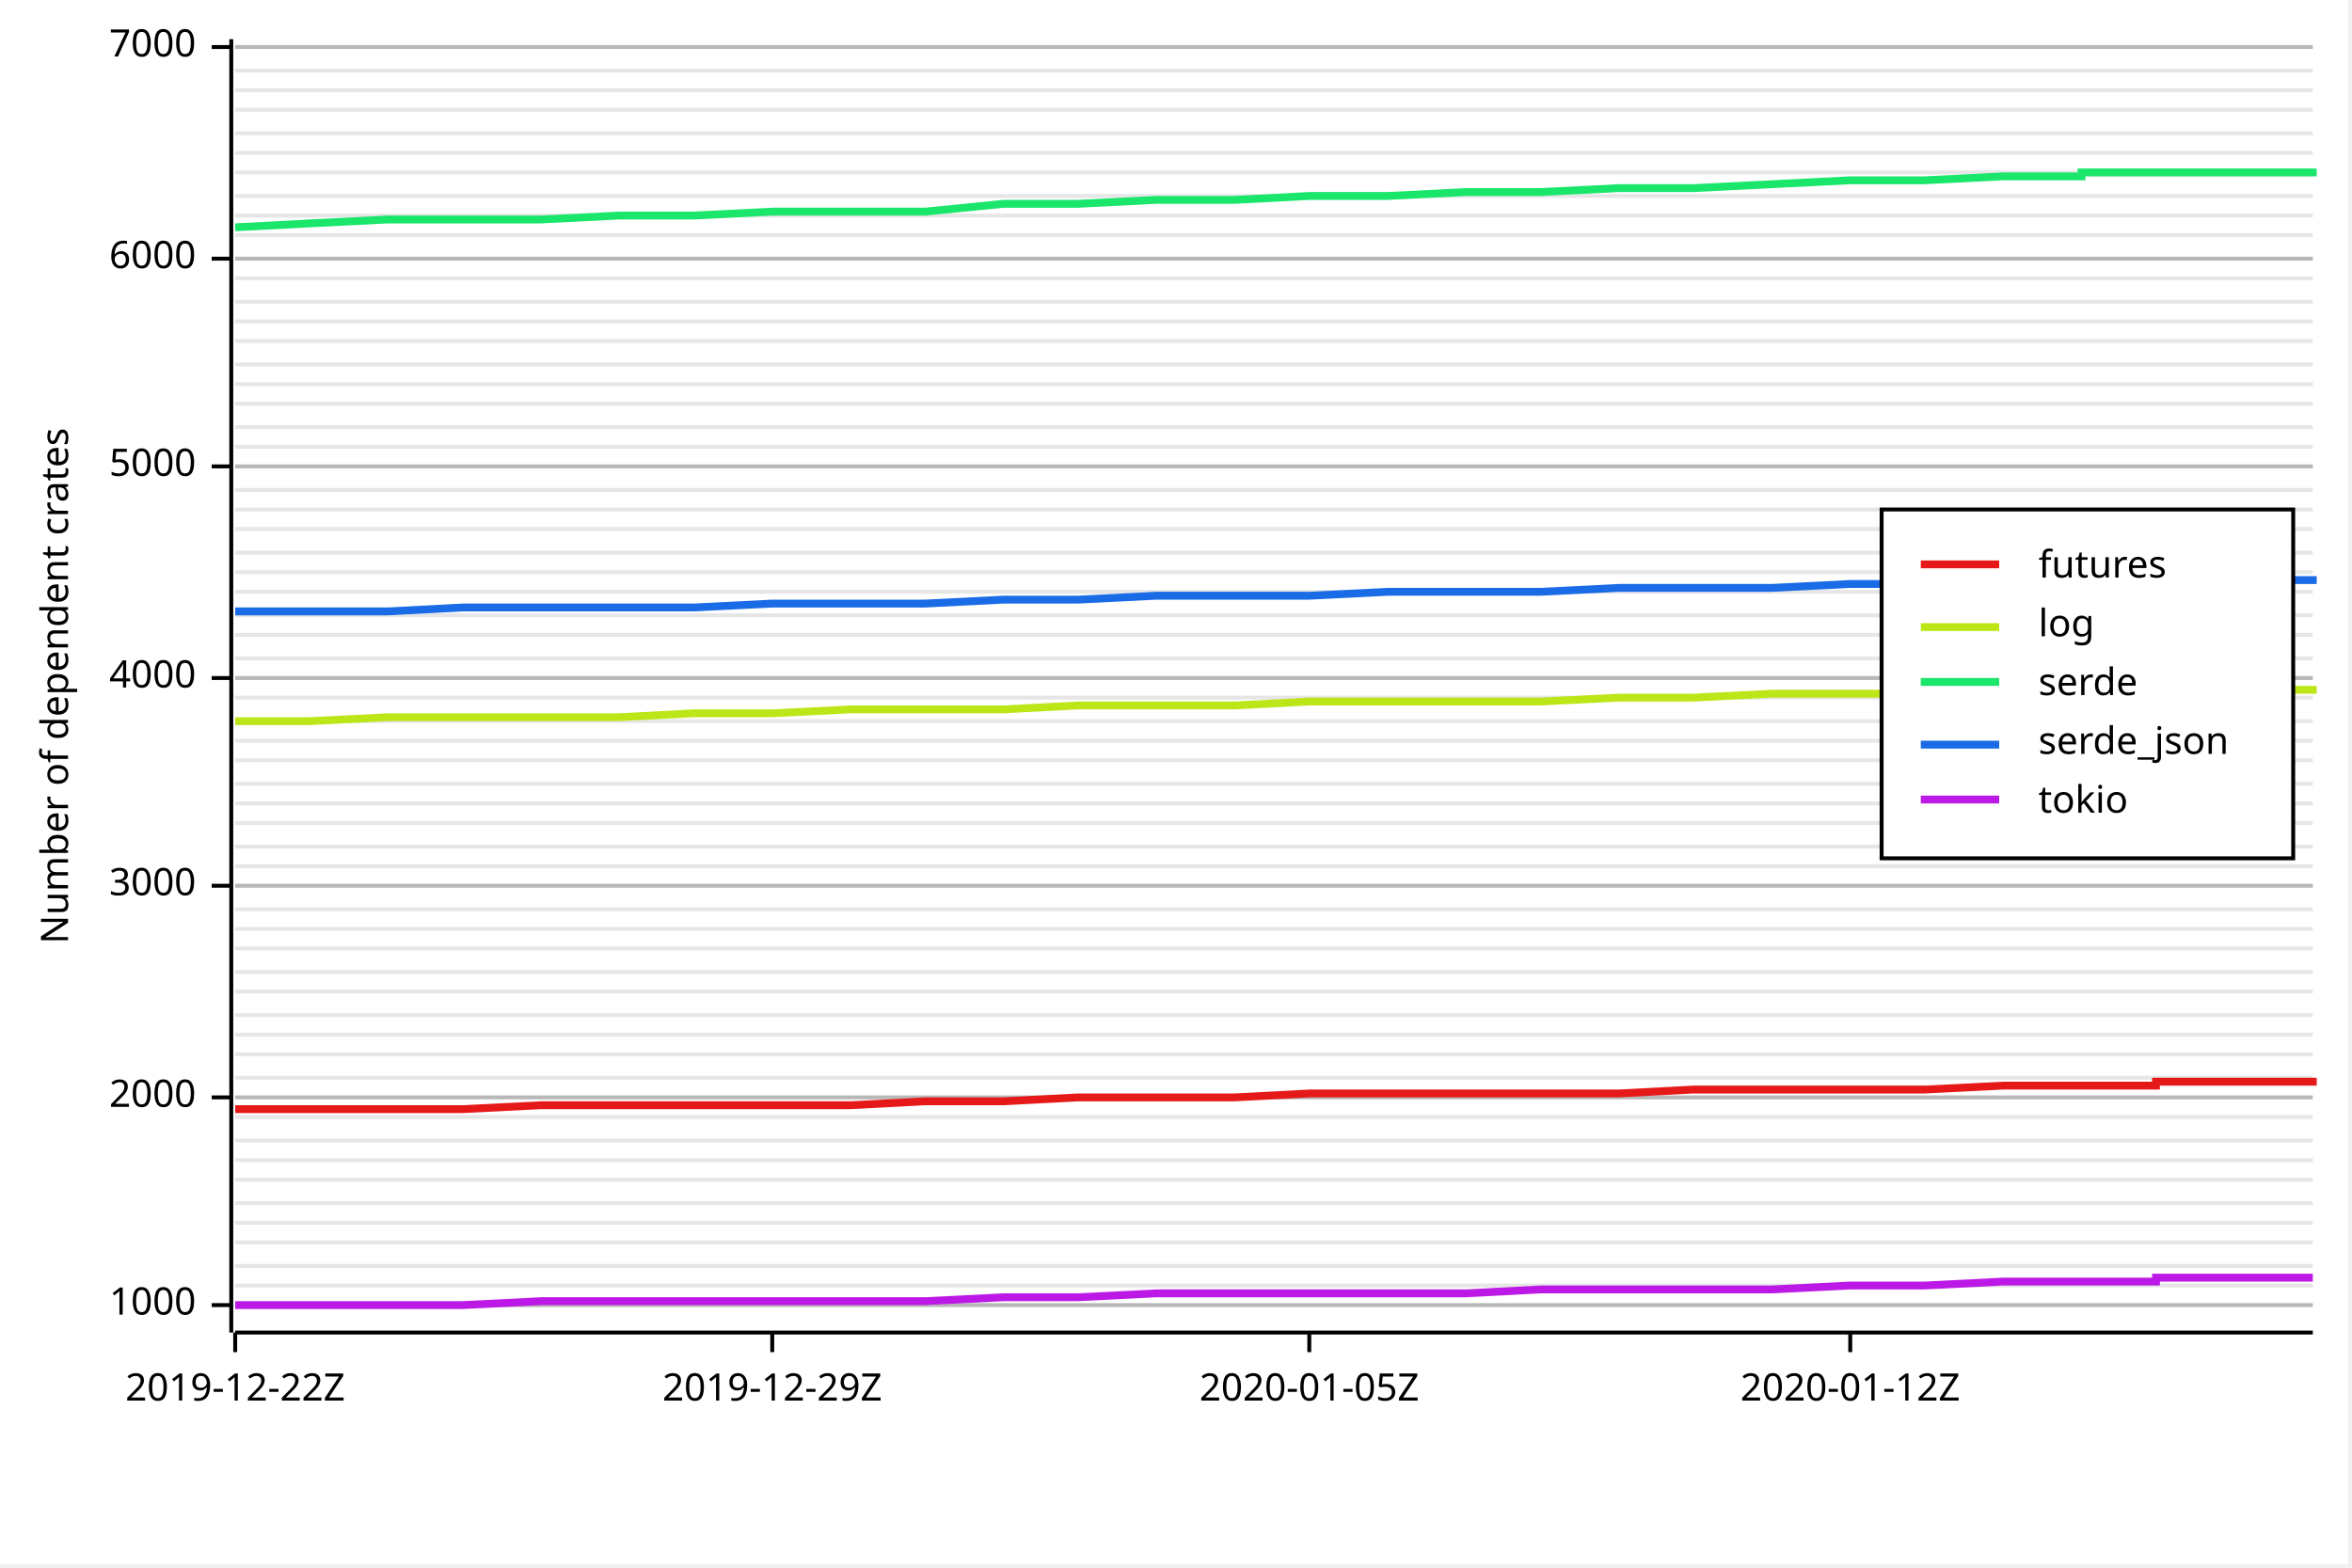
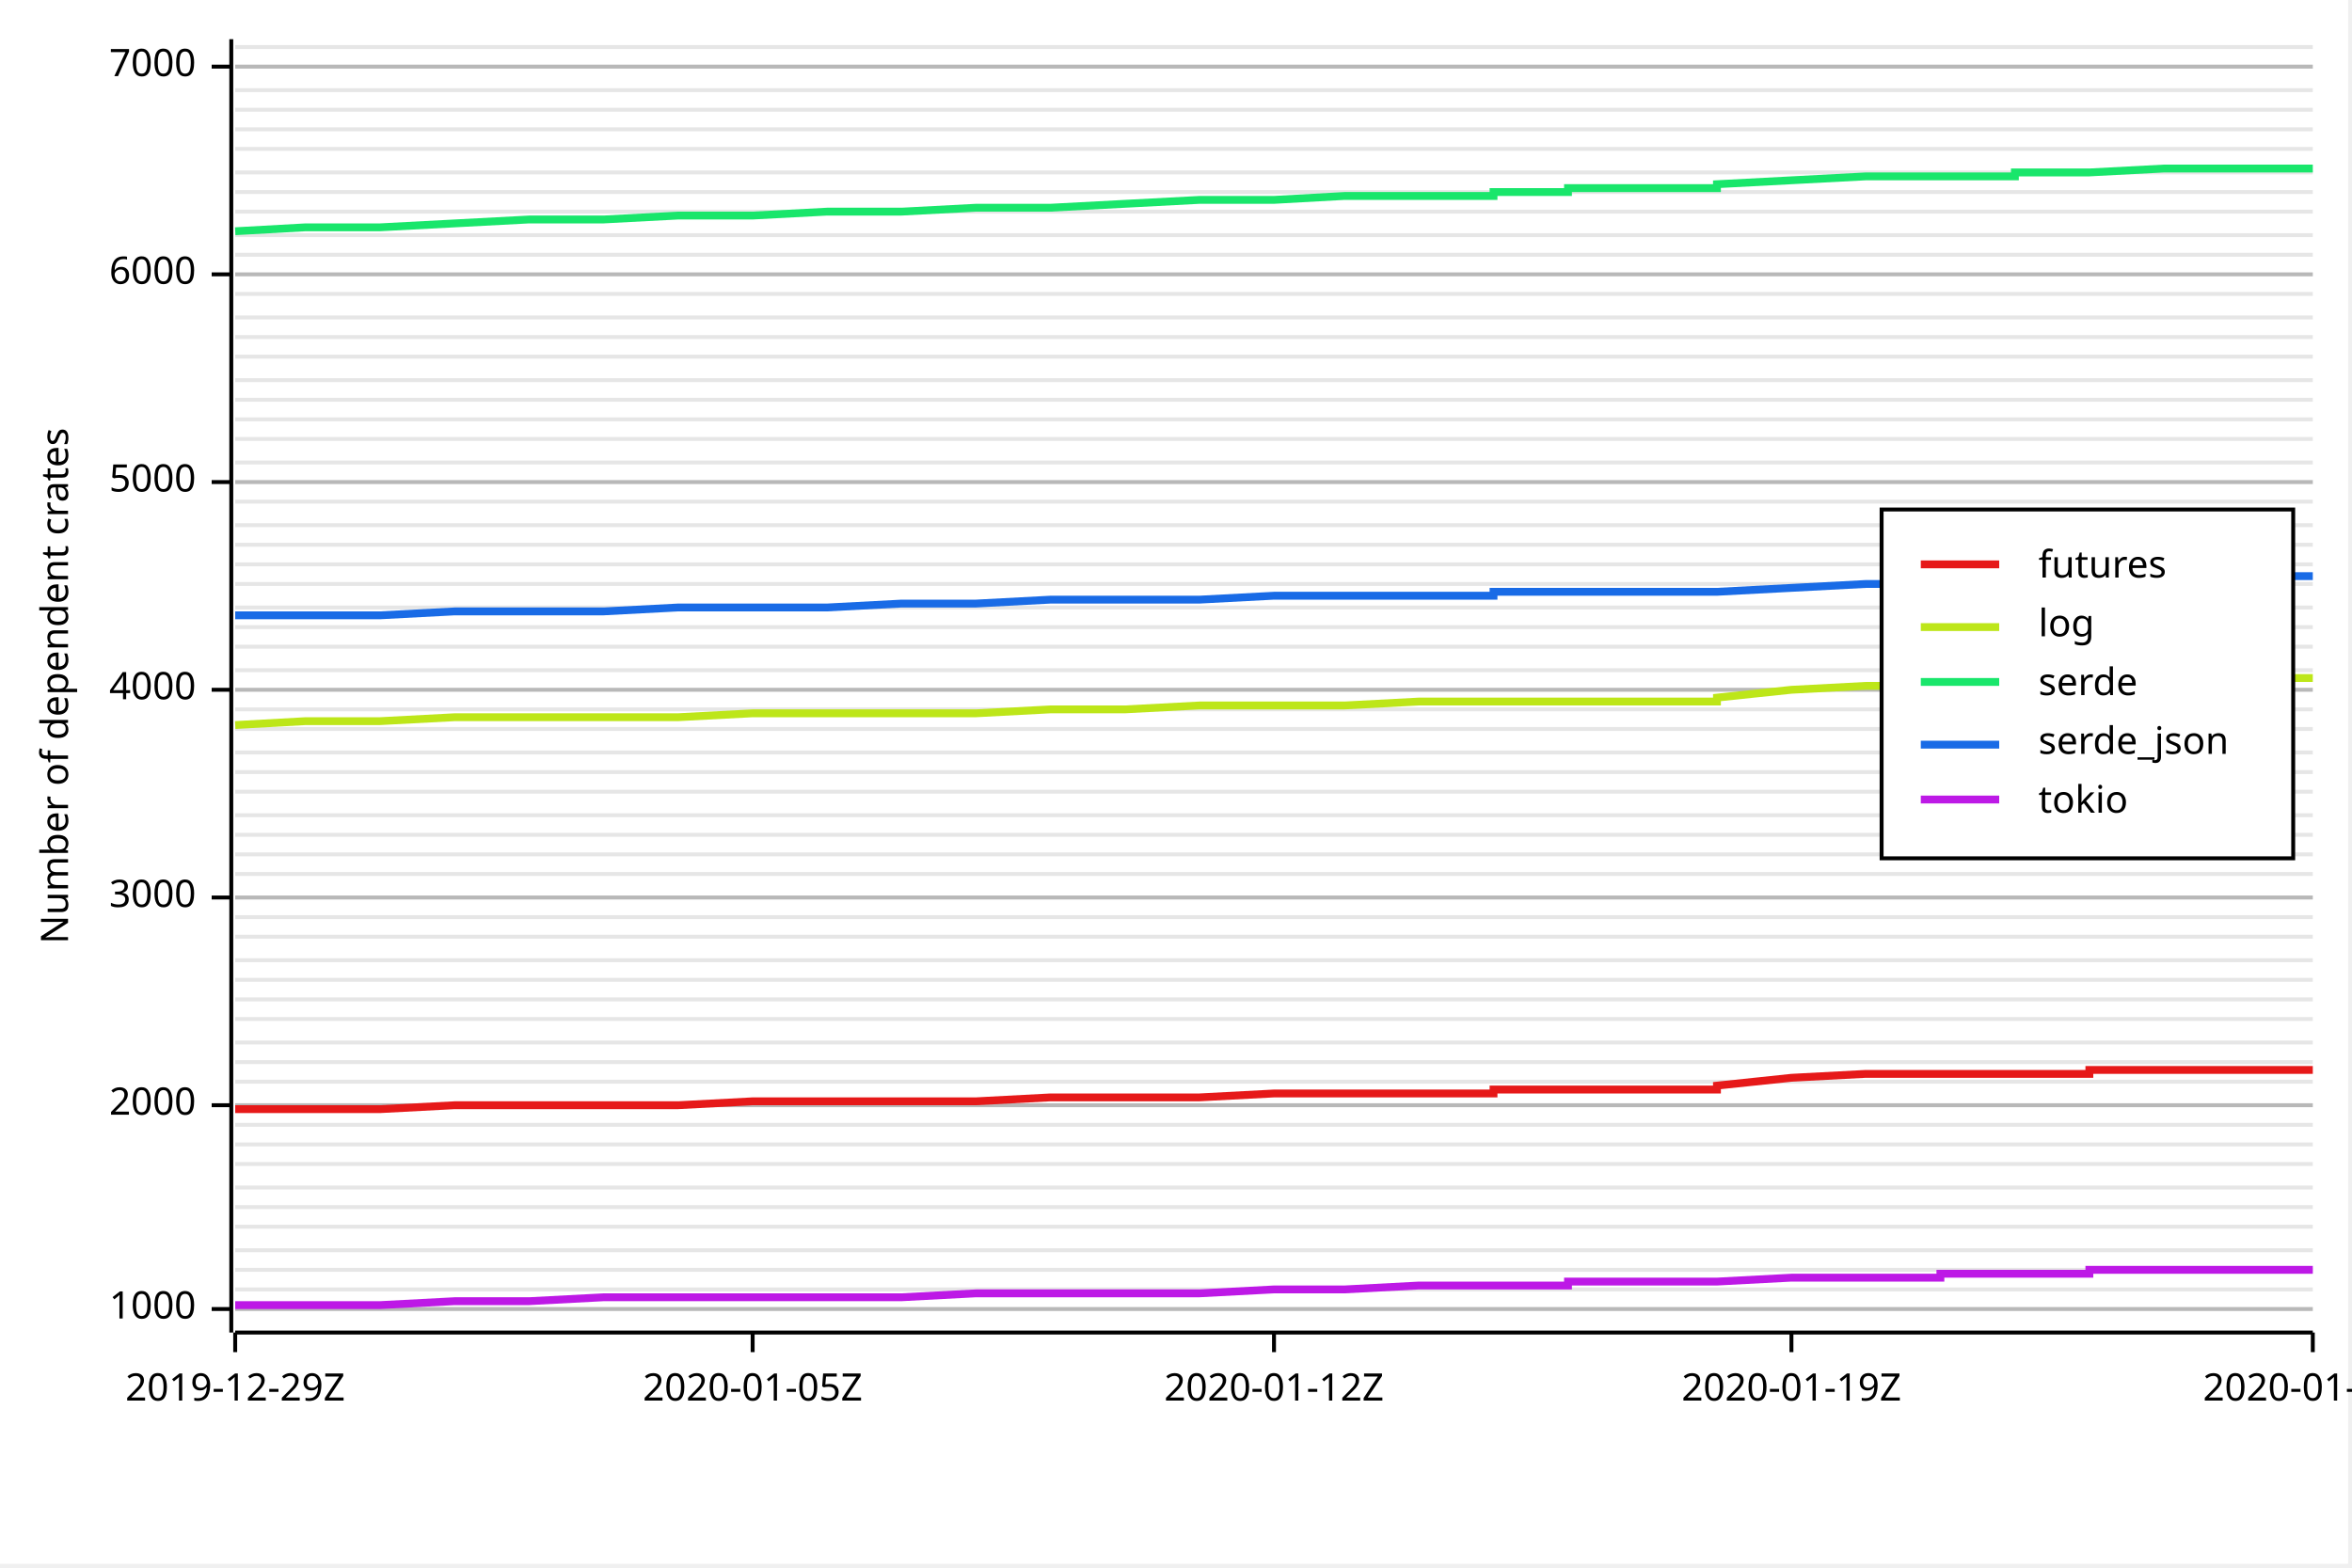
<svg xmlns="http://www.w3.org/2000/svg" width="600" height="400">
  <rect x="0" y="0" width="599" height="399" opacity="1" fill="#FFFFFF" stroke="none" />
-   <line opacity="0.1" stroke="#000000" stroke-width="1" x1="60" y1="333" x2="590" y2="333" />
-   <line opacity="0.1" stroke="#000000" stroke-width="1" x1="60" y1="328" x2="590" y2="328" />
-   <line opacity="0.1" stroke="#000000" stroke-width="1" x1="60" y1="323" x2="590" y2="323" />
-   <line opacity="0.1" stroke="#000000" stroke-width="1" x1="60" y1="317" x2="590" y2="317" />
-   <line opacity="0.1" stroke="#000000" stroke-width="1" x1="60" y1="312" x2="590" y2="312" />
-   <line opacity="0.1" stroke="#000000" stroke-width="1" x1="60" y1="307" x2="590" y2="307" />
-   <line opacity="0.1" stroke="#000000" stroke-width="1" x1="60" y1="301" x2="590" y2="301" />
-   <line opacity="0.1" stroke="#000000" stroke-width="1" x1="60" y1="296" x2="590" y2="296" />
-   <line opacity="0.1" stroke="#000000" stroke-width="1" x1="60" y1="291" x2="590" y2="291" />
-   <line opacity="0.1" stroke="#000000" stroke-width="1" x1="60" y1="285" x2="590" y2="285" />
-   <line opacity="0.1" stroke="#000000" stroke-width="1" x1="60" y1="280" x2="590" y2="280" />
-   <line opacity="0.1" stroke="#000000" stroke-width="1" x1="60" y1="275" x2="590" y2="275" />
-   <line opacity="0.1" stroke="#000000" stroke-width="1" x1="60" y1="269" x2="590" y2="269" />
-   <line opacity="0.1" stroke="#000000" stroke-width="1" x1="60" y1="264" x2="590" y2="264" />
-   <line opacity="0.1" stroke="#000000" stroke-width="1" x1="60" y1="259" x2="590" y2="259" />
-   <line opacity="0.1" stroke="#000000" stroke-width="1" x1="60" y1="253" x2="590" y2="253" />
-   <line opacity="0.1" stroke="#000000" stroke-width="1" x1="60" y1="248" x2="590" y2="248" />
-   <line opacity="0.1" stroke="#000000" stroke-width="1" x1="60" y1="242" x2="590" y2="242" />
-   <line opacity="0.1" stroke="#000000" stroke-width="1" x1="60" y1="237" x2="590" y2="237" />
-   <line opacity="0.1" stroke="#000000" stroke-width="1" x1="60" y1="232" x2="590" y2="232" />
-   <line opacity="0.1" stroke="#000000" stroke-width="1" x1="60" y1="226" x2="590" y2="226" />
-   <line opacity="0.1" stroke="#000000" stroke-width="1" x1="60" y1="221" x2="590" y2="221" />
-   <line opacity="0.1" stroke="#000000" stroke-width="1" x1="60" y1="216" x2="590" y2="216" />
-   <line opacity="0.1" stroke="#000000" stroke-width="1" x1="60" y1="210" x2="590" y2="210" />
-   <line opacity="0.1" stroke="#000000" stroke-width="1" x1="60" y1="205" x2="590" y2="205" />
-   <line opacity="0.1" stroke="#000000" stroke-width="1" x1="60" y1="200" x2="590" y2="200" />
-   <line opacity="0.1" stroke="#000000" stroke-width="1" x1="60" y1="194" x2="590" y2="194" />
-   <line opacity="0.1" stroke="#000000" stroke-width="1" x1="60" y1="189" x2="590" y2="189" />
-   <line opacity="0.1" stroke="#000000" stroke-width="1" x1="60" y1="184" x2="590" y2="184" />
-   <line opacity="0.1" stroke="#000000" stroke-width="1" x1="60" y1="178" x2="590" y2="178" />
-   <line opacity="0.1" stroke="#000000" stroke-width="1" x1="60" y1="173" x2="590" y2="173" />
-   <line opacity="0.1" stroke="#000000" stroke-width="1" x1="60" y1="168" x2="590" y2="168" />
-   <line opacity="0.1" stroke="#000000" stroke-width="1" x1="60" y1="162" x2="590" y2="162" />
-   <line opacity="0.1" stroke="#000000" stroke-width="1" x1="60" y1="157" x2="590" y2="157" />
-   <line opacity="0.1" stroke="#000000" stroke-width="1" x1="60" y1="151" x2="590" y2="151" />
-   <line opacity="0.1" stroke="#000000" stroke-width="1" x1="60" y1="146" x2="590" y2="146" />
-   <line opacity="0.1" stroke="#000000" stroke-width="1" x1="60" y1="141" x2="590" y2="141" />
-   <line opacity="0.1" stroke="#000000" stroke-width="1" x1="60" y1="135" x2="590" y2="135" />
-   <line opacity="0.1" stroke="#000000" stroke-width="1" x1="60" y1="130" x2="590" y2="130" />
-   <line opacity="0.1" stroke="#000000" stroke-width="1" x1="60" y1="125" x2="590" y2="125" />
-   <line opacity="0.1" stroke="#000000" stroke-width="1" x1="60" y1="119" x2="590" y2="119" />
-   <line opacity="0.1" stroke="#000000" stroke-width="1" x1="60" y1="114" x2="590" y2="114" />
-   <line opacity="0.1" stroke="#000000" stroke-width="1" x1="60" y1="109" x2="590" y2="109" />
-   <line opacity="0.1" stroke="#000000" stroke-width="1" x1="60" y1="103" x2="590" y2="103" />
-   <line opacity="0.1" stroke="#000000" stroke-width="1" x1="60" y1="98" x2="590" y2="98" />
-   <line opacity="0.1" stroke="#000000" stroke-width="1" x1="60" y1="93" x2="590" y2="93" />
-   <line opacity="0.1" stroke="#000000" stroke-width="1" x1="60" y1="87" x2="590" y2="87" />
-   <line opacity="0.1" stroke="#000000" stroke-width="1" x1="60" y1="82" x2="590" y2="82" />
-   <line opacity="0.1" stroke="#000000" stroke-width="1" x1="60" y1="77" x2="590" y2="77" />
-   <line opacity="0.1" stroke="#000000" stroke-width="1" x1="60" y1="71" x2="590" y2="71" />
-   <line opacity="0.1" stroke="#000000" stroke-width="1" x1="60" y1="66" x2="590" y2="66" />
+   <line opacity="0.1" stroke="#000000" stroke-width="1" x1="60" y1="334" x2="590" y2="334" />
+   <line opacity="0.1" stroke="#000000" stroke-width="1" x1="60" y1="329" x2="590" y2="329" />
+   <line opacity="0.1" stroke="#000000" stroke-width="1" x1="60" y1="324" x2="590" y2="324" />
+   <line opacity="0.1" stroke="#000000" stroke-width="1" x1="60" y1="319" x2="590" y2="319" />
+   <line opacity="0.1" stroke="#000000" stroke-width="1" x1="60" y1="313" x2="590" y2="313" />
+   <line opacity="0.1" stroke="#000000" stroke-width="1" x1="60" y1="308" x2="590" y2="308" />
+   <line opacity="0.1" stroke="#000000" stroke-width="1" x1="60" y1="303" x2="590" y2="303" />
+   <line opacity="0.1" stroke="#000000" stroke-width="1" x1="60" y1="297" x2="590" y2="297" />
+   <line opacity="0.1" stroke="#000000" stroke-width="1" x1="60" y1="292" x2="590" y2="292" />
+   <line opacity="0.1" stroke="#000000" stroke-width="1" x1="60" y1="287" x2="590" y2="287" />
+   <line opacity="0.1" stroke="#000000" stroke-width="1" x1="60" y1="282" x2="590" y2="282" />
+   <line opacity="0.1" stroke="#000000" stroke-width="1" x1="60" y1="276" x2="590" y2="276" />
+   <line opacity="0.1" stroke="#000000" stroke-width="1" x1="60" y1="271" x2="590" y2="271" />
+   <line opacity="0.1" stroke="#000000" stroke-width="1" x1="60" y1="266" x2="590" y2="266" />
+   <line opacity="0.1" stroke="#000000" stroke-width="1" x1="60" y1="260" x2="590" y2="260" />
+   <line opacity="0.1" stroke="#000000" stroke-width="1" x1="60" y1="255" x2="590" y2="255" />
+   <line opacity="0.1" stroke="#000000" stroke-width="1" x1="60" y1="250" x2="590" y2="250" />
+   <line opacity="0.1" stroke="#000000" stroke-width="1" x1="60" y1="245" x2="590" y2="245" />
+   <line opacity="0.1" stroke="#000000" stroke-width="1" x1="60" y1="239" x2="590" y2="239" />
+   <line opacity="0.1" stroke="#000000" stroke-width="1" x1="60" y1="234" x2="590" y2="234" />
+   <line opacity="0.1" stroke="#000000" stroke-width="1" x1="60" y1="229" x2="590" y2="229" />
+   <line opacity="0.1" stroke="#000000" stroke-width="1" x1="60" y1="223" x2="590" y2="223" />
+   <line opacity="0.1" stroke="#000000" stroke-width="1" x1="60" y1="218" x2="590" y2="218" />
+   <line opacity="0.1" stroke="#000000" stroke-width="1" x1="60" y1="213" x2="590" y2="213" />
+   <line opacity="0.1" stroke="#000000" stroke-width="1" x1="60" y1="208" x2="590" y2="208" />
+   <line opacity="0.1" stroke="#000000" stroke-width="1" x1="60" y1="202" x2="590" y2="202" />
+   <line opacity="0.1" stroke="#000000" stroke-width="1" x1="60" y1="197" x2="590" y2="197" />
+   <line opacity="0.1" stroke="#000000" stroke-width="1" x1="60" y1="192" x2="590" y2="192" />
+   <line opacity="0.1" stroke="#000000" stroke-width="1" x1="60" y1="186" x2="590" y2="186" />
+   <line opacity="0.1" stroke="#000000" stroke-width="1" x1="60" y1="181" x2="590" y2="181" />
+   <line opacity="0.1" stroke="#000000" stroke-width="1" x1="60" y1="176" x2="590" y2="176" />
+   <line opacity="0.1" stroke="#000000" stroke-width="1" x1="60" y1="171" x2="590" y2="171" />
+   <line opacity="0.1" stroke="#000000" stroke-width="1" x1="60" y1="165" x2="590" y2="165" />
+   <line opacity="0.1" stroke="#000000" stroke-width="1" x1="60" y1="160" x2="590" y2="160" />
+   <line opacity="0.1" stroke="#000000" stroke-width="1" x1="60" y1="155" x2="590" y2="155" />
+   <line opacity="0.1" stroke="#000000" stroke-width="1" x1="60" y1="149" x2="590" y2="149" />
+   <line opacity="0.1" stroke="#000000" stroke-width="1" x1="60" y1="144" x2="590" y2="144" />
+   <line opacity="0.1" stroke="#000000" stroke-width="1" x1="60" y1="139" x2="590" y2="139" />
+   <line opacity="0.1" stroke="#000000" stroke-width="1" x1="60" y1="134" x2="590" y2="134" />
+   <line opacity="0.1" stroke="#000000" stroke-width="1" x1="60" y1="128" x2="590" y2="128" />
+   <line opacity="0.1" stroke="#000000" stroke-width="1" x1="60" y1="123" x2="590" y2="123" />
+   <line opacity="0.1" stroke="#000000" stroke-width="1" x1="60" y1="118" x2="590" y2="118" />
+   <line opacity="0.1" stroke="#000000" stroke-width="1" x1="60" y1="112" x2="590" y2="112" />
+   <line opacity="0.1" stroke="#000000" stroke-width="1" x1="60" y1="107" x2="590" y2="107" />
+   <line opacity="0.1" stroke="#000000" stroke-width="1" x1="60" y1="102" x2="590" y2="102" />
+   <line opacity="0.1" stroke="#000000" stroke-width="1" x1="60" y1="97" x2="590" y2="97" />
+   <line opacity="0.1" stroke="#000000" stroke-width="1" x1="60" y1="91" x2="590" y2="91" />
+   <line opacity="0.1" stroke="#000000" stroke-width="1" x1="60" y1="86" x2="590" y2="86" />
+   <line opacity="0.1" stroke="#000000" stroke-width="1" x1="60" y1="81" x2="590" y2="81" />
+   <line opacity="0.1" stroke="#000000" stroke-width="1" x1="60" y1="75" x2="590" y2="75" />
+   <line opacity="0.1" stroke="#000000" stroke-width="1" x1="60" y1="70" x2="590" y2="70" />
+   <line opacity="0.1" stroke="#000000" stroke-width="1" x1="60" y1="65" x2="590" y2="65" />
  <line opacity="0.1" stroke="#000000" stroke-width="1" x1="60" y1="60" x2="590" y2="60" />
-   <line opacity="0.1" stroke="#000000" stroke-width="1" x1="60" y1="55" x2="590" y2="55" />
-   <line opacity="0.1" stroke="#000000" stroke-width="1" x1="60" y1="50" x2="590" y2="50" />
+   <line opacity="0.1" stroke="#000000" stroke-width="1" x1="60" y1="54" x2="590" y2="54" />
+   <line opacity="0.1" stroke="#000000" stroke-width="1" x1="60" y1="49" x2="590" y2="49" />
  <line opacity="0.1" stroke="#000000" stroke-width="1" x1="60" y1="44" x2="590" y2="44" />
-   <line opacity="0.1" stroke="#000000" stroke-width="1" x1="60" y1="39" x2="590" y2="39" />
-   <line opacity="0.1" stroke="#000000" stroke-width="1" x1="60" y1="34" x2="590" y2="34" />
+   <line opacity="0.1" stroke="#000000" stroke-width="1" x1="60" y1="38" x2="590" y2="38" />
+   <line opacity="0.1" stroke="#000000" stroke-width="1" x1="60" y1="33" x2="590" y2="33" />
  <line opacity="0.1" stroke="#000000" stroke-width="1" x1="60" y1="28" x2="590" y2="28" />
  <line opacity="0.1" stroke="#000000" stroke-width="1" x1="60" y1="23" x2="590" y2="23" />
-   <line opacity="0.1" stroke="#000000" stroke-width="1" x1="60" y1="18" x2="590" y2="18" />
+   <line opacity="0.1" stroke="#000000" stroke-width="1" x1="60" y1="17" x2="590" y2="17" />
  <line opacity="0.1" stroke="#000000" stroke-width="1" x1="60" y1="12" x2="590" y2="12" />
  <text x="10" y="175" dy="0.76em" text-anchor="middle" font-family="sans-serif" font-size="9.677" opacity="1" fill="#000000" transform="rotate(270, 10, 175)">
Number of dependent crates
</text>
-   <line opacity="0.2" stroke="#000000" stroke-width="1" x1="60" y1="333" x2="590" y2="333" />
-   <line opacity="0.2" stroke="#000000" stroke-width="1" x1="60" y1="280" x2="590" y2="280" />
-   <line opacity="0.2" stroke="#000000" stroke-width="1" x1="60" y1="226" x2="590" y2="226" />
-   <line opacity="0.2" stroke="#000000" stroke-width="1" x1="60" y1="173" x2="590" y2="173" />
-   <line opacity="0.2" stroke="#000000" stroke-width="1" x1="60" y1="119" x2="590" y2="119" />
-   <line opacity="0.2" stroke="#000000" stroke-width="1" x1="60" y1="66" x2="590" y2="66" />
-   <line opacity="0.2" stroke="#000000" stroke-width="1" x1="60" y1="12" x2="590" y2="12" />
+   <line opacity="0.2" stroke="#000000" stroke-width="1" x1="60" y1="334" x2="590" y2="334" />
+   <line opacity="0.2" stroke="#000000" stroke-width="1" x1="60" y1="282" x2="590" y2="282" />
+   <line opacity="0.2" stroke="#000000" stroke-width="1" x1="60" y1="229" x2="590" y2="229" />
+   <line opacity="0.2" stroke="#000000" stroke-width="1" x1="60" y1="176" x2="590" y2="176" />
+   <line opacity="0.2" stroke="#000000" stroke-width="1" x1="60" y1="123" x2="590" y2="123" />
+   <line opacity="0.2" stroke="#000000" stroke-width="1" x1="60" y1="70" x2="590" y2="70" />
+   <line opacity="0.2" stroke="#000000" stroke-width="1" x1="60" y1="17" x2="590" y2="17" />
  <polyline fill="none" opacity="1" stroke="#000000" stroke-width="1" points="59,10 59,340 " />
-   <text x="50" y="333" dy="0.5ex" text-anchor="end" font-family="sans-serif" font-size="9.677" opacity="1" fill="#000000">
+   <text x="50" y="334" dy="0.5ex" text-anchor="end" font-family="sans-serif" font-size="9.677" opacity="1" fill="#000000">
1000
</text>
-   <polyline fill="none" opacity="1" stroke="#000000" stroke-width="1" points="54,333 59,333 " />
-   <text x="50" y="280" dy="0.5ex" text-anchor="end" font-family="sans-serif" font-size="9.677" opacity="1" fill="#000000">
+   <polyline fill="none" opacity="1" stroke="#000000" stroke-width="1" points="54,334 59,334 " />
+   <text x="50" y="282" dy="0.5ex" text-anchor="end" font-family="sans-serif" font-size="9.677" opacity="1" fill="#000000">
2000
</text>
-   <polyline fill="none" opacity="1" stroke="#000000" stroke-width="1" points="54,280 59,280 " />
-   <text x="50" y="226" dy="0.5ex" text-anchor="end" font-family="sans-serif" font-size="9.677" opacity="1" fill="#000000">
+   <polyline fill="none" opacity="1" stroke="#000000" stroke-width="1" points="54,282 59,282 " />
+   <text x="50" y="229" dy="0.5ex" text-anchor="end" font-family="sans-serif" font-size="9.677" opacity="1" fill="#000000">
3000
</text>
-   <polyline fill="none" opacity="1" stroke="#000000" stroke-width="1" points="54,226 59,226 " />
-   <text x="50" y="173" dy="0.5ex" text-anchor="end" font-family="sans-serif" font-size="9.677" opacity="1" fill="#000000">
+   <polyline fill="none" opacity="1" stroke="#000000" stroke-width="1" points="54,229 59,229 " />
+   <text x="50" y="176" dy="0.5ex" text-anchor="end" font-family="sans-serif" font-size="9.677" opacity="1" fill="#000000">
4000
</text>
-   <polyline fill="none" opacity="1" stroke="#000000" stroke-width="1" points="54,173 59,173 " />
-   <text x="50" y="119" dy="0.5ex" text-anchor="end" font-family="sans-serif" font-size="9.677" opacity="1" fill="#000000">
+   <polyline fill="none" opacity="1" stroke="#000000" stroke-width="1" points="54,176 59,176 " />
+   <text x="50" y="123" dy="0.5ex" text-anchor="end" font-family="sans-serif" font-size="9.677" opacity="1" fill="#000000">
5000
</text>
-   <polyline fill="none" opacity="1" stroke="#000000" stroke-width="1" points="54,119 59,119 " />
-   <text x="50" y="66" dy="0.5ex" text-anchor="end" font-family="sans-serif" font-size="9.677" opacity="1" fill="#000000">
+   <polyline fill="none" opacity="1" stroke="#000000" stroke-width="1" points="54,123 59,123 " />
+   <text x="50" y="70" dy="0.5ex" text-anchor="end" font-family="sans-serif" font-size="9.677" opacity="1" fill="#000000">
6000
</text>
-   <polyline fill="none" opacity="1" stroke="#000000" stroke-width="1" points="54,66 59,66 " />
-   <text x="50" y="12" dy="0.5ex" text-anchor="end" font-family="sans-serif" font-size="9.677" opacity="1" fill="#000000">
+   <polyline fill="none" opacity="1" stroke="#000000" stroke-width="1" points="54,70 59,70 " />
+   <text x="50" y="17" dy="0.5ex" text-anchor="end" font-family="sans-serif" font-size="9.677" opacity="1" fill="#000000">
7000
</text>
-   <polyline fill="none" opacity="1" stroke="#000000" stroke-width="1" points="54,12 59,12 " />
+   <polyline fill="none" opacity="1" stroke="#000000" stroke-width="1" points="54,17 59,17 " />
  <polyline fill="none" opacity="1" stroke="#000000" stroke-width="1" points="60,340 590,340 " />
  <text x="60" y="350" dy="0.76em" text-anchor="middle" font-family="sans-serif" font-size="9.677" opacity="1" fill="#000000">
- 2019-12-22Z
+ 2019-12-29Z
</text>
  <polyline fill="none" opacity="1" stroke="#000000" stroke-width="1" points="60,340 60,345 " />
-   <text x="197" y="350" dy="0.76em" text-anchor="middle" font-family="sans-serif" font-size="9.677" opacity="1" fill="#000000">
- 2019-12-29Z
- </text>
-   <polyline fill="none" opacity="1" stroke="#000000" stroke-width="1" points="197,340 197,345 " />
-   <text x="334" y="350" dy="0.76em" text-anchor="middle" font-family="sans-serif" font-size="9.677" opacity="1" fill="#000000">
+   <text x="192" y="350" dy="0.76em" text-anchor="middle" font-family="sans-serif" font-size="9.677" opacity="1" fill="#000000">
2020-01-05Z
</text>
-   <polyline fill="none" opacity="1" stroke="#000000" stroke-width="1" points="334,340 334,345 " />
-   <text x="472" y="350" dy="0.76em" text-anchor="middle" font-family="sans-serif" font-size="9.677" opacity="1" fill="#000000">
+   <polyline fill="none" opacity="1" stroke="#000000" stroke-width="1" points="192,340 192,345 " />
+   <text x="325" y="350" dy="0.76em" text-anchor="middle" font-family="sans-serif" font-size="9.677" opacity="1" fill="#000000">
2020-01-12Z
</text>
-   <polyline fill="none" opacity="1" stroke="#000000" stroke-width="1" points="472,340 472,345 " />
-   <polyline fill="none" opacity="1" stroke="#E61919" stroke-width="2" points="60,283 79,283 99,283 118,283 138,282 158,282 177,282 197,282 217,282 236,281 256,281 275,280 295,280 315,280 334,279 354,279 374,279 393,279 413,279 432,278 452,278 472,278 491,278 511,277 531,277 531,277 550,277 550,276 570,276 570,276 590,276 590,275 " />
-   <polyline fill="none" opacity="1" stroke="#BDE619" stroke-width="2" points="60,184 79,184 99,183 118,183 138,183 158,183 177,182 197,182 217,181 236,181 256,181 275,180 295,180 315,180 334,179 354,179 374,179 393,179 413,178 432,178 452,177 472,177 491,177 511,176 531,176 531,176 550,176 550,176 570,176 570,176 590,176 590,175 " />
-   <polyline fill="none" opacity="1" stroke="#19E66B" stroke-width="2" points="60,58 79,57 99,56 118,56 138,56 158,55 177,55 197,54 217,54 236,54 256,52 275,52 295,51 315,51 334,50 354,50 374,49 393,49 413,48 432,48 452,47 472,46 491,46 511,45 531,45 531,44 550,44 550,44 570,44 570,44 590,44 590,43 " />
-   <polyline fill="none" opacity="1" stroke="#196BE6" stroke-width="2" points="60,156 79,156 99,156 118,155 138,155 158,155 177,155 197,154 217,154 236,154 256,153 275,153 295,152 315,152 334,152 354,151 374,151 393,151 413,150 432,150 452,150 472,149 491,149 511,148 531,148 531,148 550,148 550,148 570,148 570,148 590,148 590,147 " />
-   <polyline fill="none" opacity="1" stroke="#BD19E6" stroke-width="2" points="60,333 79,333 99,333 118,333 138,332 158,332 177,332 197,332 217,332 236,332 256,331 275,331 295,330 315,330 334,330 354,330 374,330 393,329 413,329 432,329 452,329 472,328 491,328 511,327 531,327 531,327 550,327 550,326 570,326 570,326 590,326 590,326 " />
+   <polyline fill="none" opacity="1" stroke="#000000" stroke-width="1" points="325,340 325,345 " />
+   <text x="457" y="350" dy="0.76em" text-anchor="middle" font-family="sans-serif" font-size="9.677" opacity="1" fill="#000000">
+ 2020-01-19Z
+ </text>
+   <polyline fill="none" opacity="1" stroke="#000000" stroke-width="1" points="457,340 457,345 " />
+   <text x="590" y="350" dy="0.76em" text-anchor="middle" font-family="sans-serif" font-size="9.677" opacity="1" fill="#000000">
+ 2020-01-26Z
+ </text>
+   <polyline fill="none" opacity="1" stroke="#000000" stroke-width="1" points="590,340 590,345 " />
+   <polyline fill="none" opacity="1" stroke="#E61919" stroke-width="2" points="60,283 78,283 97,283 116,282 135,282 154,282 173,282 192,281 211,281 230,281 249,281 268,280 287,280 306,280 325,279 343,279 362,279 381,279 381,278 400,278 400,278 419,278 419,278 438,278 438,277 457,275 476,274 495,274 495,274 514,274 514,274 533,274 533,273 552,273 571,273 571,273 590,273 " />
+   <polyline fill="none" opacity="1" stroke="#BDE619" stroke-width="2" points="60,185 78,184 97,184 116,183 135,183 154,183 173,183 192,182 211,182 230,182 249,182 268,181 287,181 306,180 325,180 343,180 362,179 381,179 381,179 400,179 400,179 419,179 419,179 438,179 438,178 457,176 476,175 495,175 495,175 514,175 514,174 533,174 533,174 552,174 571,174 571,173 590,173 " />
+   <polyline fill="none" opacity="1" stroke="#19E66B" stroke-width="2" points="60,59 78,58 97,58 116,57 135,56 154,56 173,55 192,55 211,54 230,54 249,53 268,53 287,52 306,51 325,51 343,50 362,50 381,50 381,49 400,49 400,48 419,48 419,48 438,48 438,47 457,46 476,45 495,45 495,45 514,45 514,44 533,44 533,44 552,43 571,43 571,43 590,43 " />
+   <polyline fill="none" opacity="1" stroke="#196BE6" stroke-width="2" points="60,157 78,157 97,157 116,156 135,156 154,156 173,155 192,155 211,155 230,154 249,154 268,153 287,153 306,153 325,152 343,152 362,152 381,152 381,151 400,151 400,151 419,151 419,151 438,151 438,151 457,150 476,149 495,149 495,148 514,148 514,148 533,148 533,147 552,147 571,147 571,147 590,147 " />
+   <polyline fill="none" opacity="1" stroke="#BD19E6" stroke-width="2" points="60,333 78,333 97,333 116,332 135,332 154,331 173,331 192,331 211,331 230,331 249,330 268,330 287,330 306,330 325,329 343,329 362,328 381,328 381,328 400,328 400,327 419,327 419,327 438,327 438,327 457,326 476,326 495,326 495,325 514,325 514,325 533,325 533,324 552,324 571,324 571,324 590,324 " />
  <rect x="480" y="130" width="105" height="89" opacity="1" fill="#FFFFFF" stroke="none" />
  <rect x="480" y="130" width="105" height="89" opacity="1" fill="none" stroke="#000000" />
  <text x="520" y="140" dy="0.76em" text-anchor="start" font-family="sans-serif" font-size="9.677" opacity="1" fill="#000000">
futures
</text>
  <text x="520" y="155" dy="0.76em" text-anchor="start" font-family="sans-serif" font-size="9.677" opacity="1" fill="#000000">
log
</text>
  <text x="520" y="170" dy="0.76em" text-anchor="start" font-family="sans-serif" font-size="9.677" opacity="1" fill="#000000">
serde
</text>
  <text x="520" y="185" dy="0.76em" text-anchor="start" font-family="sans-serif" font-size="9.677" opacity="1" fill="#000000">
serde_json
</text>
  <text x="520" y="200" dy="0.76em" text-anchor="start" font-family="sans-serif" font-size="9.677" opacity="1" fill="#000000">
tokio
</text>
  <polyline fill="none" opacity="1" stroke="#E61919" stroke-width="2" points="490,144 510,144 " />
  <polyline fill="none" opacity="1" stroke="#BDE619" stroke-width="2" points="490,160 510,160 " />
  <polyline fill="none" opacity="1" stroke="#19E66B" stroke-width="2" points="490,174 510,174 " />
  <polyline fill="none" opacity="1" stroke="#196BE6" stroke-width="2" points="490,190 510,190 " />
  <polyline fill="none" opacity="1" stroke="#BD19E6" stroke-width="2" points="490,204 510,204 " />
</svg>
